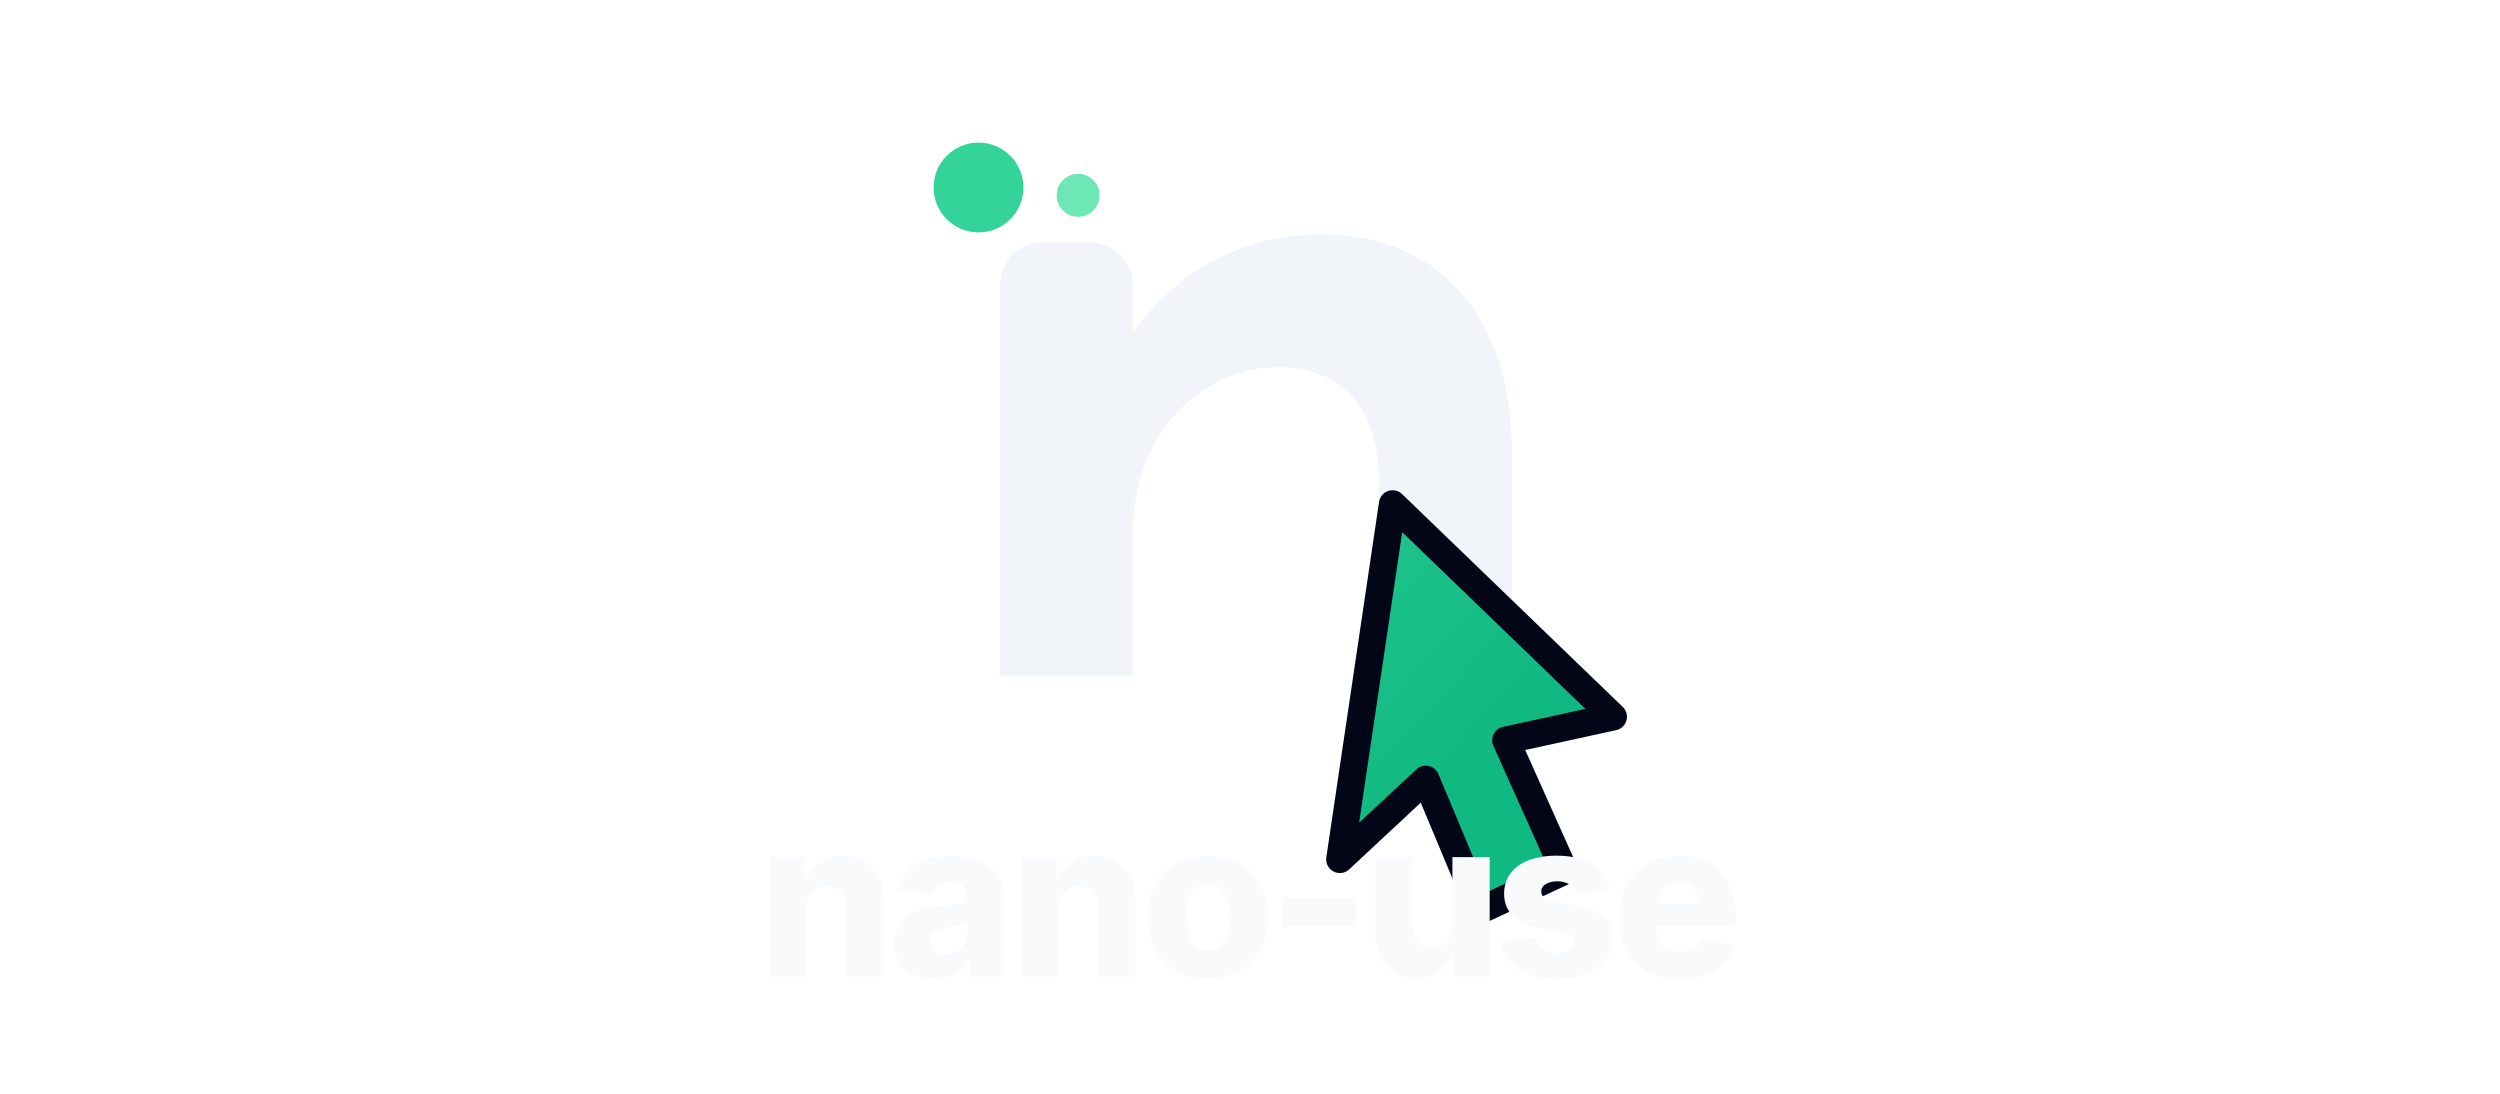
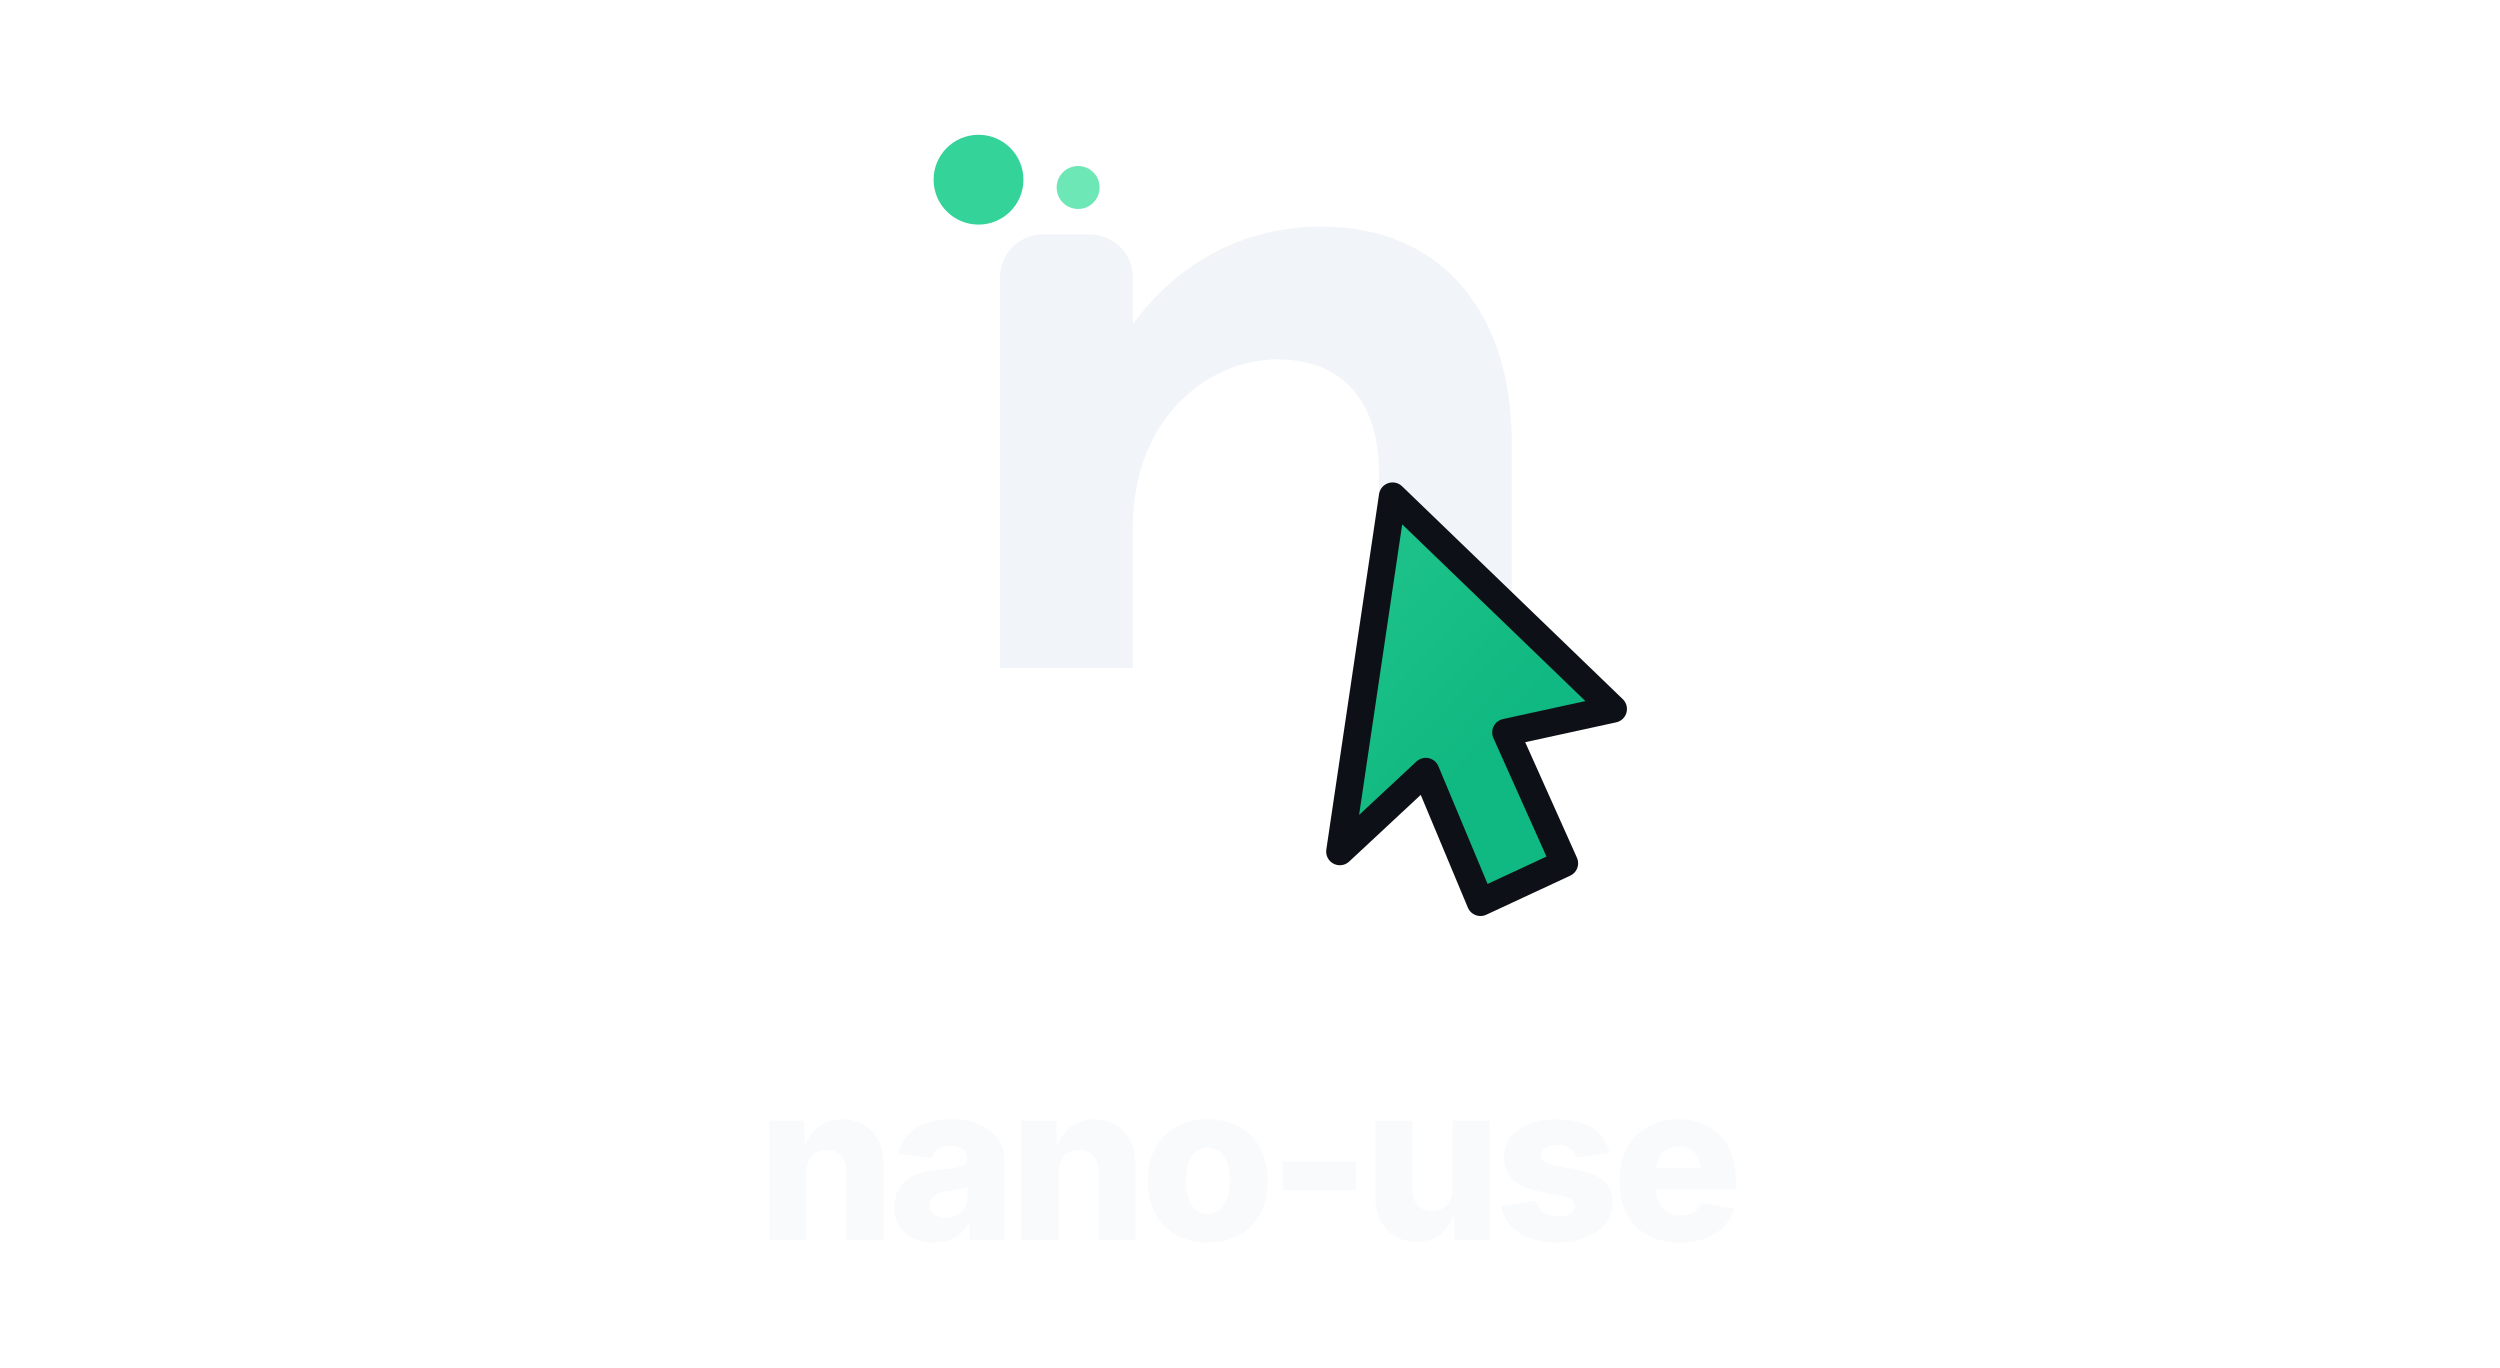
- <svg xmlns="http://www.w3.org/2000/svg" width="1280" height="560" viewBox="0 0 1280 560" fill="none" role="img" aria-labelledby="title desc">
+ <svg xmlns="http://www.w3.org/2000/svg" width="1280" height="700" viewBox="0 0 1280 700" fill="none" role="img" aria-labelledby="title desc">
  <defs>
    <linearGradient id="mint" x1="545" y1="155" x2="775" y2="370" gradientUnits="userSpaceOnUse">
      <stop offset="0" stop-color="#34D399" />
      <stop offset="1" stop-color="#10B981" />
    </linearGradient>
  </defs>
-   <g transform="translate(0 4)">
+   <g>
    <circle cx="501" cy="92" r="23" fill="#34D399" />
    <circle cx="552" cy="96" r="11" fill="#6EE7B7" />
    <path d="M512 342V142C512 129.85 521.85 120 534 120H558C570.15 120 580 129.85 580 142V166C602.5 135.4 635.3 116 677 116C736.5 116 774 158.5 774 226V342H706V242C706 205.2 687 184 654 184C619.2 184 580 213.5 580 270V342H512Z" fill="#F1F5F9" />
-     <path d="M713 254L826 363L771 375L801 442L758 462L730 395L686 436L713 254Z" fill="url(#mint)" stroke="#020617" stroke-width="14" stroke-linejoin="round" />
+     <path d="M713 254L826 363L771 375L801 442L758 462L730 395L686 436L713 254Z" fill="url(#mint)" stroke="#0D1117" stroke-width="14" stroke-linejoin="round" />
  </g>
-   <text x="640" y="500" text-anchor="middle" font-family="Inter, ui-sans-serif, system-ui, -apple-system, BlinkMacSystemFont, 'Segoe UI', sans-serif" font-size="112" font-weight="800" letter-spacing="-4" fill="#F8FAFC">nano-use</text>
+   <text x="640" y="635" text-anchor="middle" font-family="Inter, ui-sans-serif, system-ui, -apple-system, BlinkMacSystemFont, 'Segoe UI', sans-serif" font-size="112" font-weight="800" letter-spacing="-4" fill="#F8FAFC">nano-use</text>
</svg>
